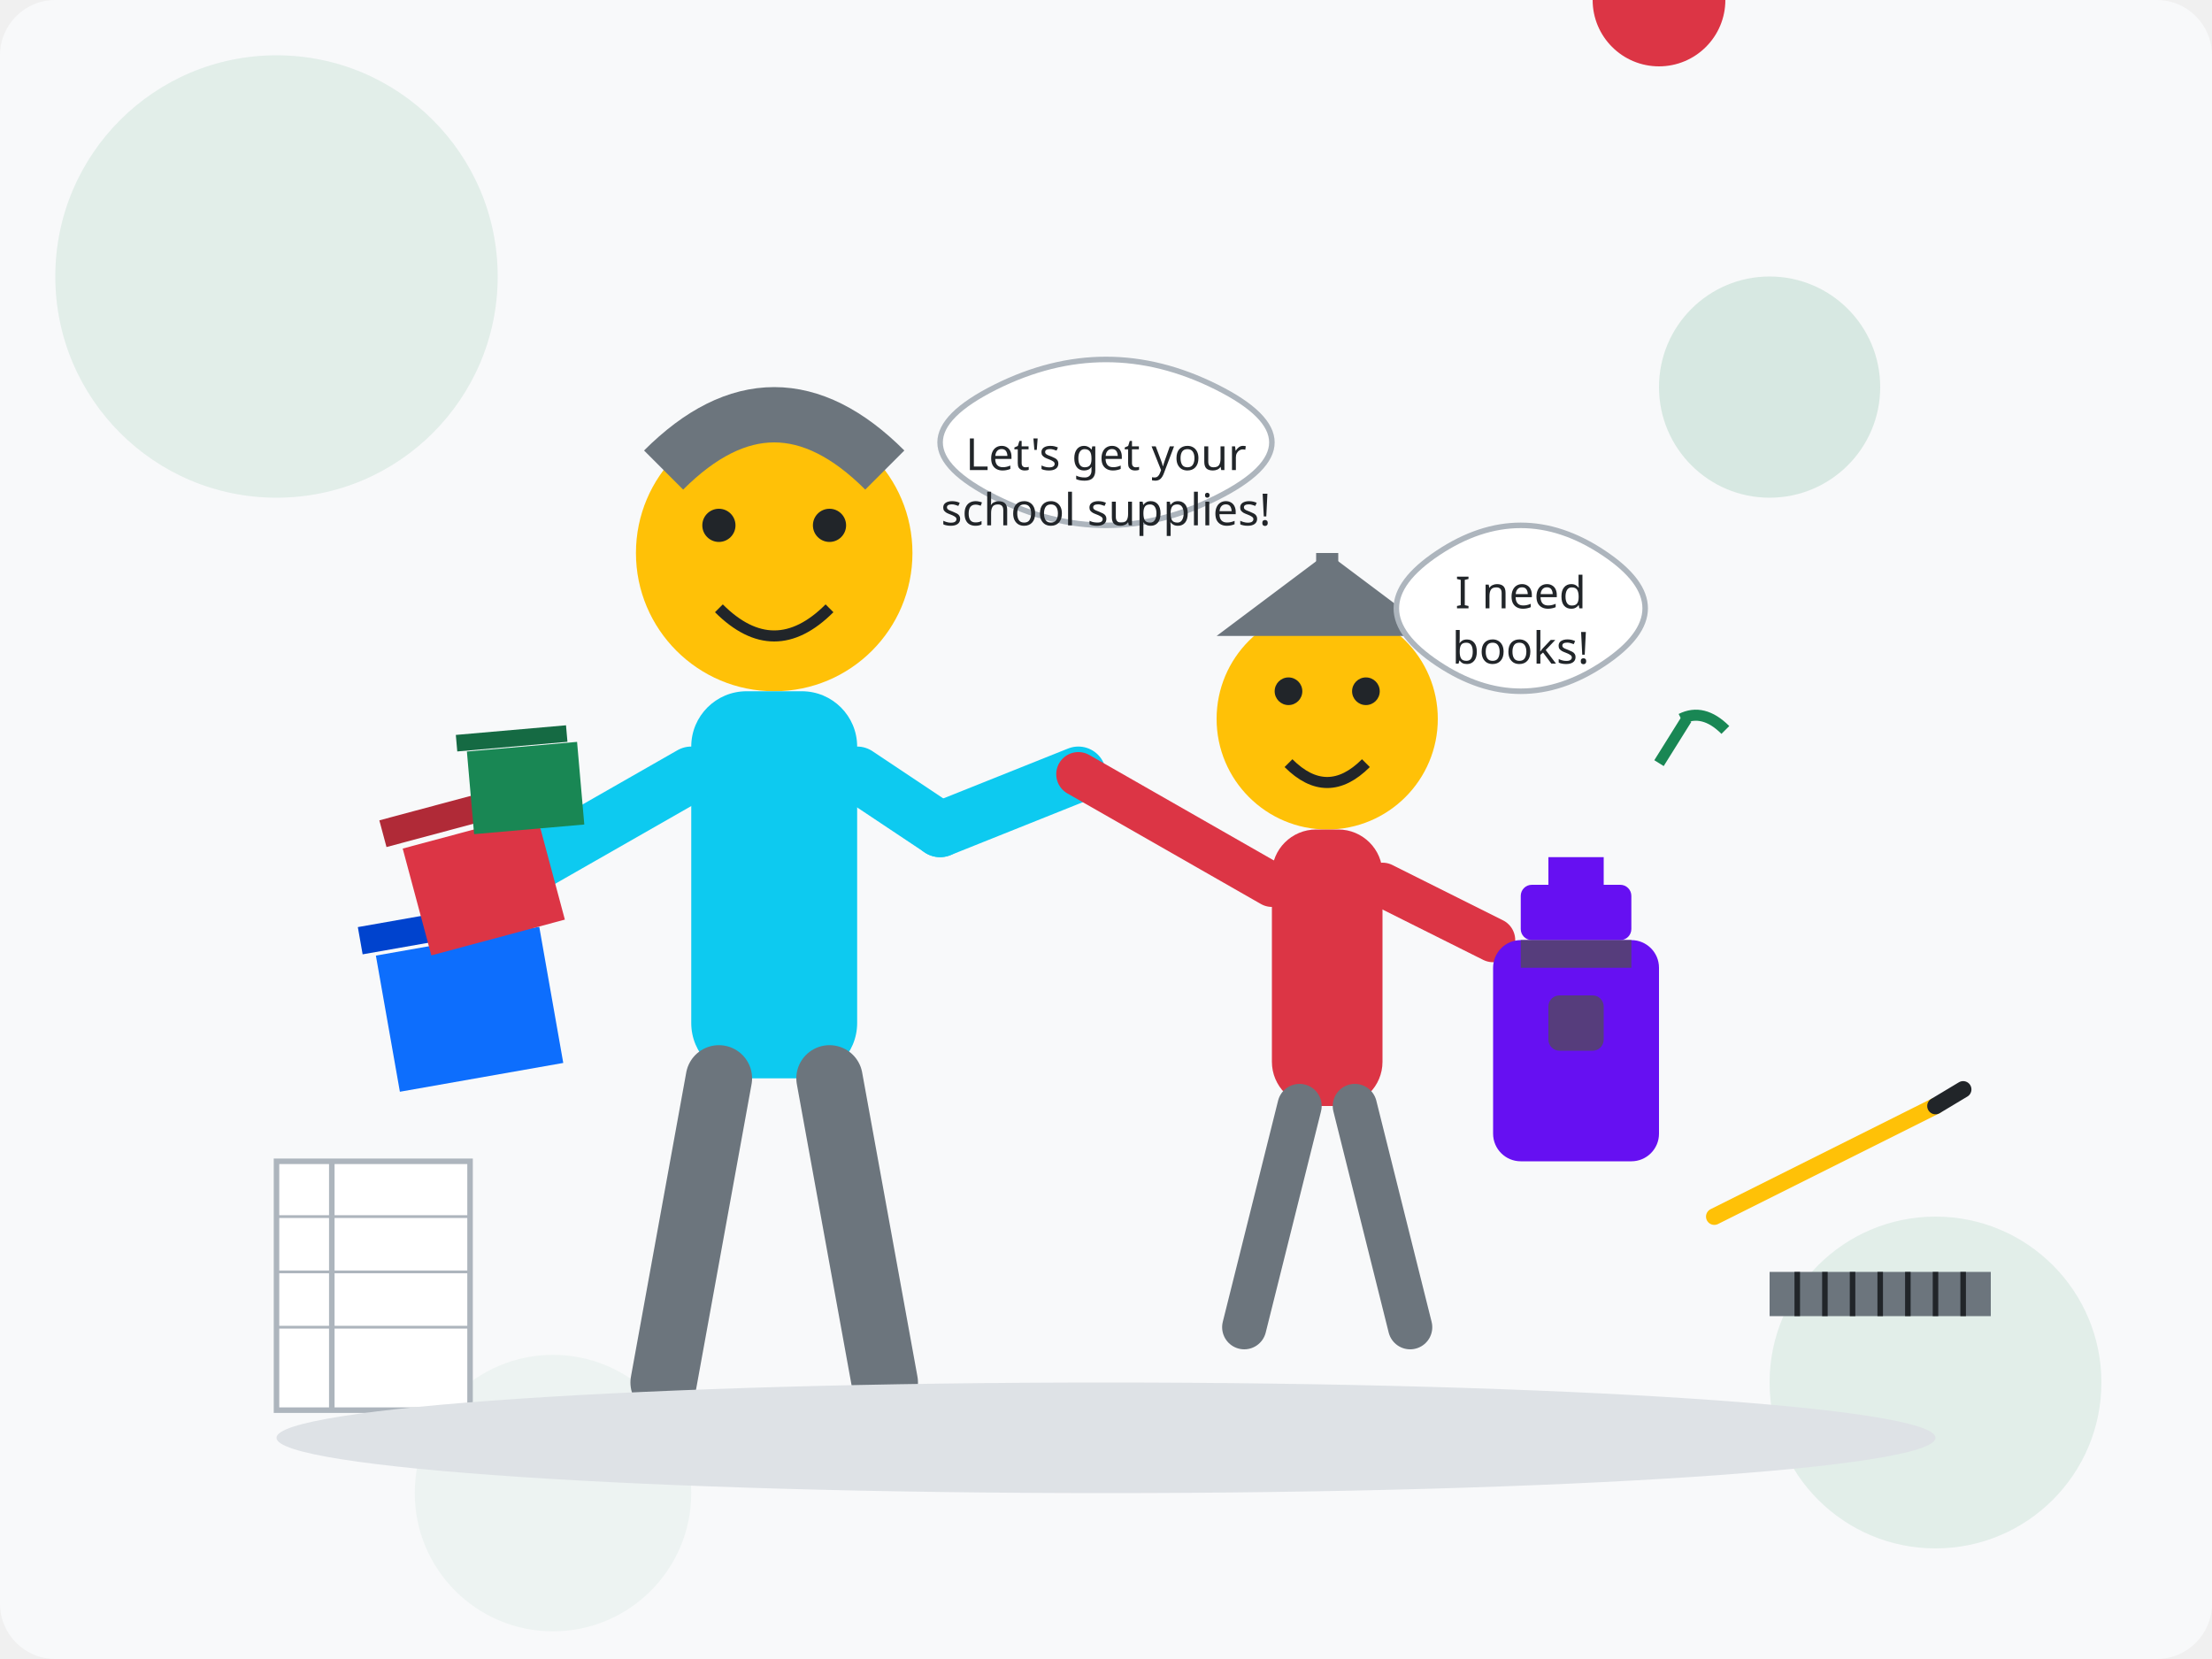
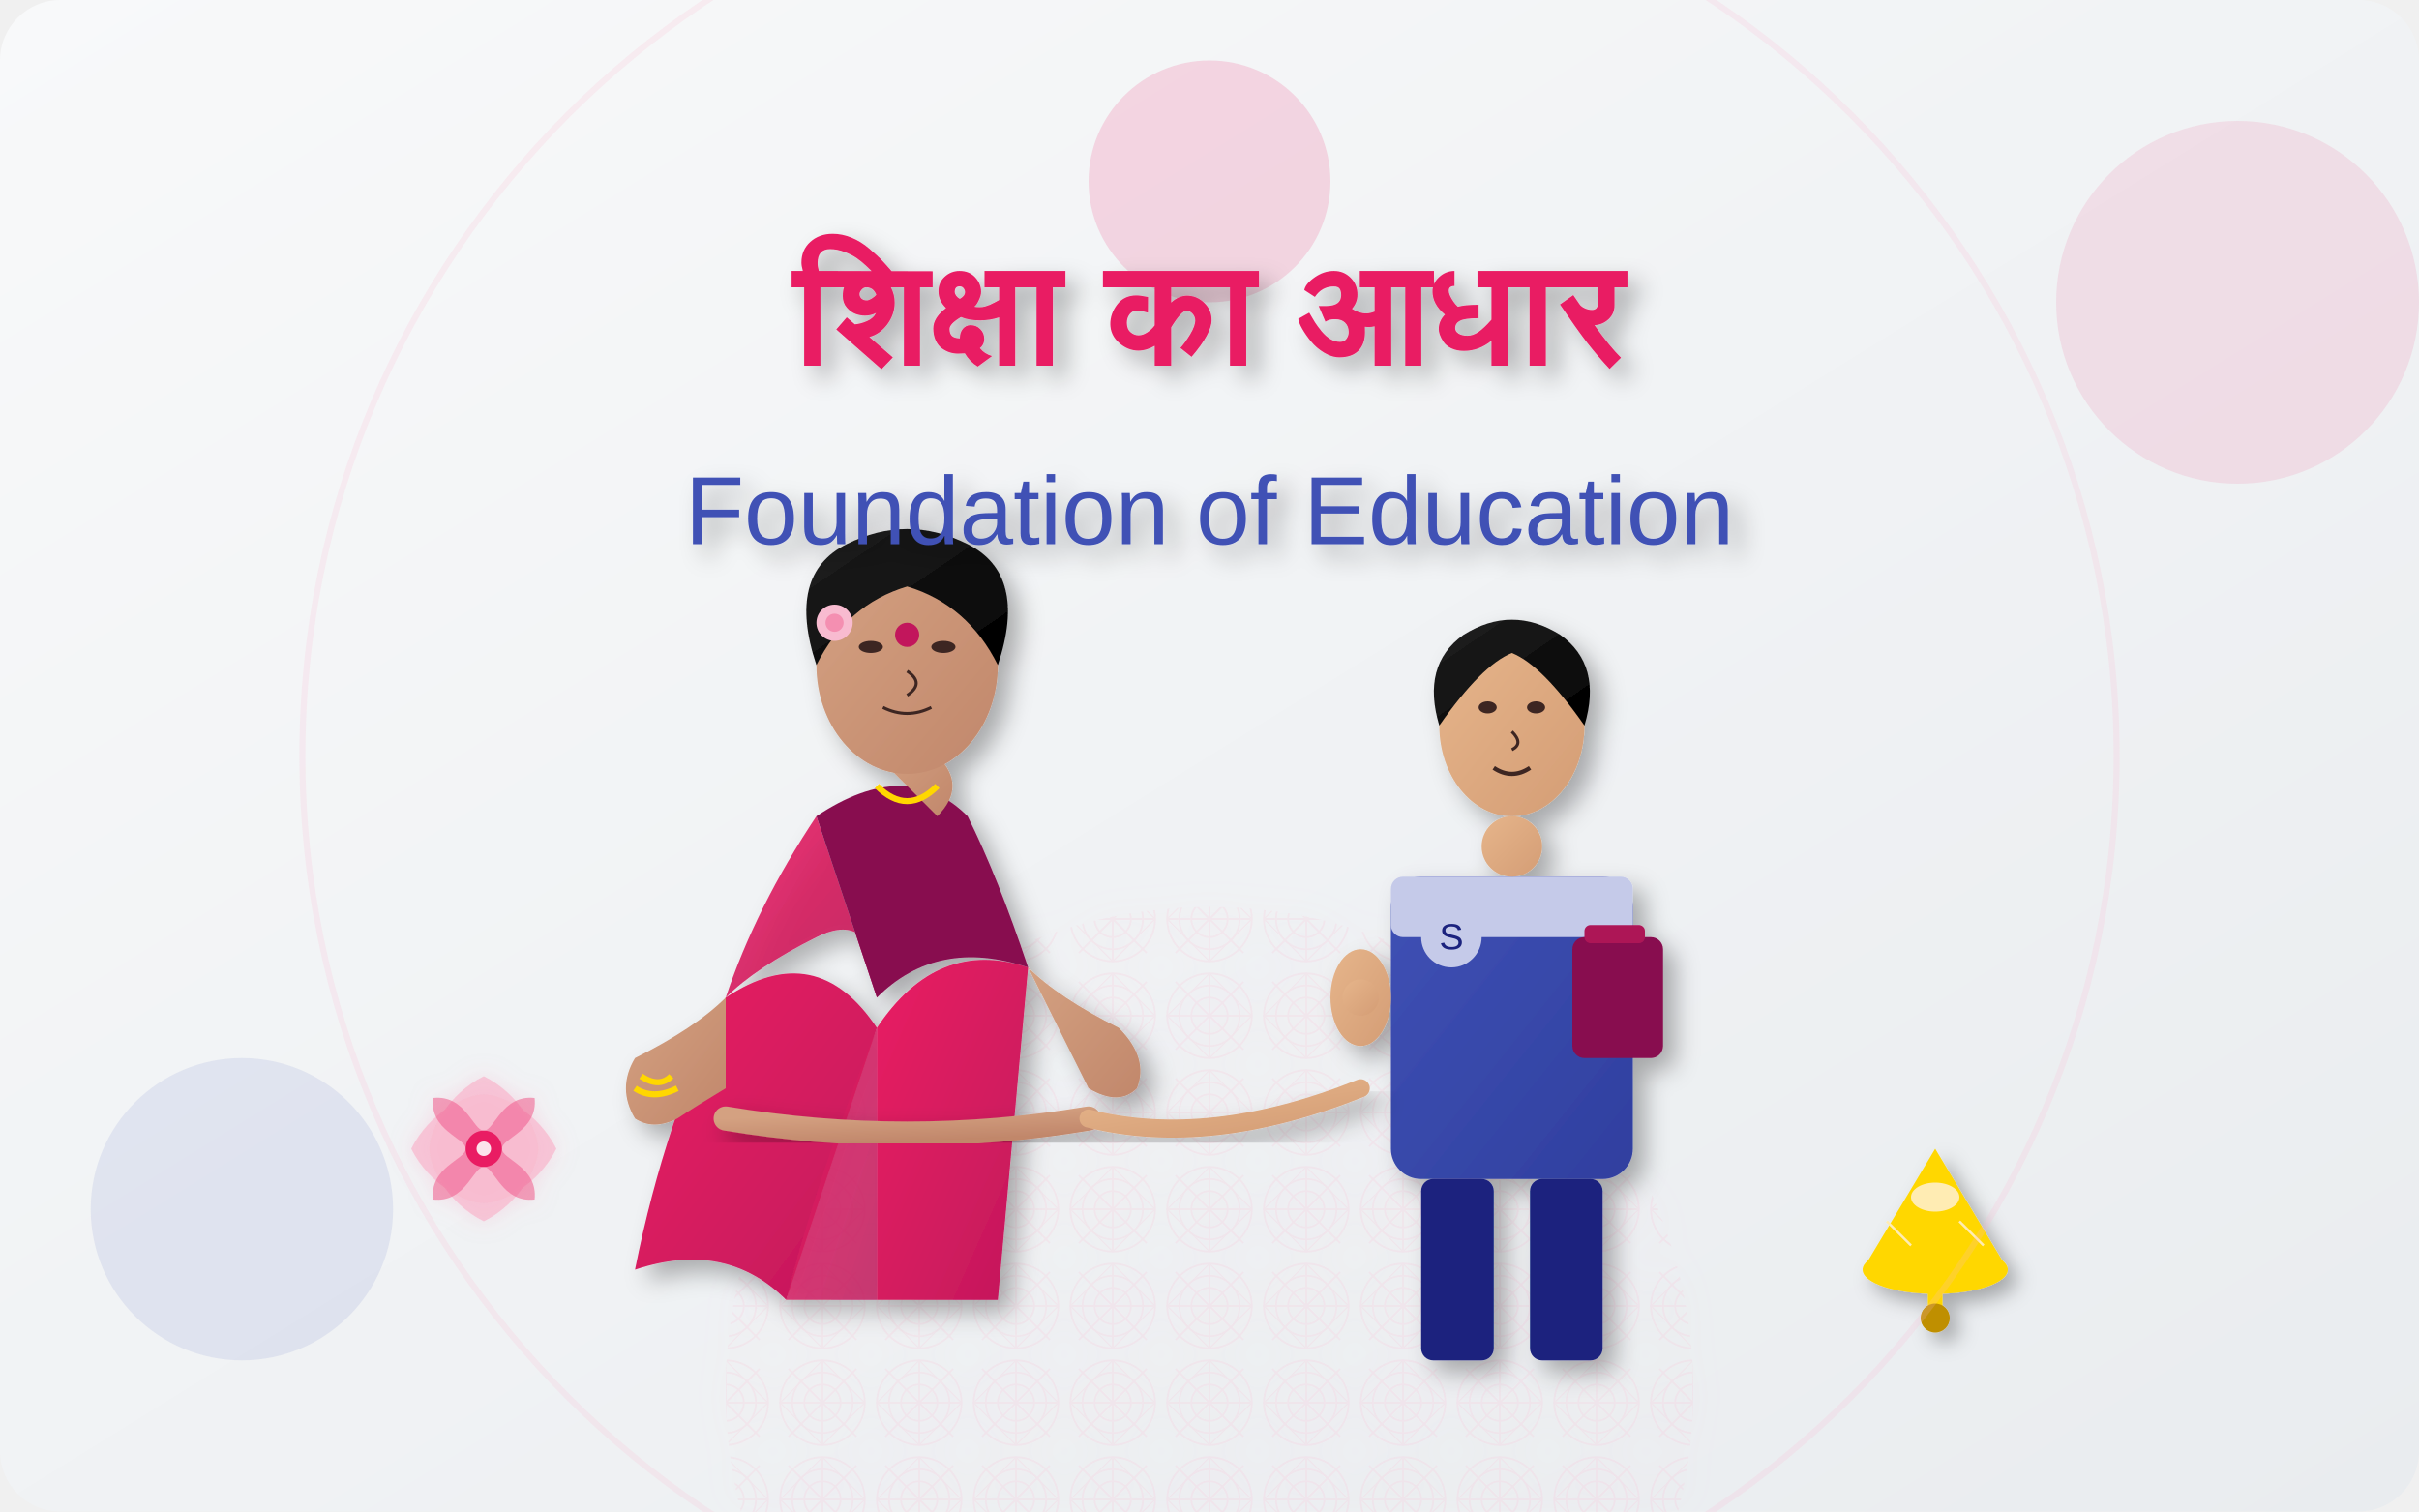
- <svg xmlns="http://www.w3.org/2000/svg" viewBox="0 0 400 300" width="400" height="300">
-   <rect x="0" y="0" width="400" height="300" fill="#f8f9fa" rx="10" ry="10" />
-   <circle cx="50" cy="50" r="40" fill="#198754" opacity="0.1" />
-   <circle cx="350" cy="250" r="30" fill="#198754" opacity="0.1" />
-   <circle cx="320" cy="70" r="20" fill="#198754" opacity="0.15" />
-   <circle cx="100" cy="270" r="25" fill="#198754" opacity="0.05" />
-   <g id="parent">
-     <circle cx="140" cy="100" r="25" fill="#ffc107" />
-     <path d="M120,85 Q140,65 160,85" stroke="#6c757d" stroke-width="10" fill="none" />
-     <rect x="125" y="125" width="30" height="70" rx="10" fill="#0dcaf0" />
-     <line x1="125" y1="140" x2="90" y2="160" stroke="#0dcaf0" stroke-width="10" stroke-linecap="round" />
-     <line x1="155" y1="140" x2="170" y2="150" stroke="#0dcaf0" stroke-width="10" stroke-linecap="round" />
-     <line x1="170" y1="150" x2="195" y2="140" stroke="#0dcaf0" stroke-width="10" stroke-linecap="round" />
-     <line x1="130" y1="195" x2="120" y2="250" stroke="#6c757d" stroke-width="12" stroke-linecap="round" />
-     <line x1="150" y1="195" x2="160" y2="250" stroke="#6c757d" stroke-width="12" stroke-linecap="round" />
-     <circle cx="130" cy="95" r="3" fill="#212529" />
-     <circle cx="150" cy="95" r="3" fill="#212529" />
-     <path d="M130,110 Q140,120 150,110" stroke="#212529" stroke-width="2" fill="none" />
+ <svg xmlns="http://www.w3.org/2000/svg" viewBox="0 0 400 250" width="400" height="250">
+   <defs>
+     <linearGradient id="backgroundGradient" x1="0%" y1="0%" x2="100%" y2="100%">
+       <stop offset="0%" stop-color="#f8f9fa" />
+       <stop offset="100%" stop-color="#e9ecef" />
+     </linearGradient>
+     <linearGradient id="skinToneParent" x1="0%" y1="0%" x2="100%" y2="100%">
+       <stop offset="0%" stop-color="#d4a181" />
+       <stop offset="100%" stop-color="#c1876b" />
+     </linearGradient>
+     <linearGradient id="skinToneChild" x1="0%" y1="0%" x2="100%" y2="100%">
+       <stop offset="0%" stop-color="#e6b58b" />
+       <stop offset="100%" stop-color="#d49d75" />
+     </linearGradient>
+     <linearGradient id="sareeGradient" x1="0%" y1="0%" x2="100%" y2="100%">
+       <stop offset="0%" stop-color="#e91e63" />
+       <stop offset="100%" stop-color="#c2185b" />
+     </linearGradient>
+     <linearGradient id="uniformGradient" x1="0%" y1="0%" x2="100%" y2="100%">
+       <stop offset="0%" stop-color="#3f51b5" />
+       <stop offset="100%" stop-color="#303f9f" />
+     </linearGradient>
+     <linearGradient id="hairGradient" x1="0%" y1="0%" x2="100%" y2="100%">
+       <stop offset="0%" stop-color="#212121" />
+       <stop offset="100%" stop-color="#000000" />
+     </linearGradient>
+     <pattern id="rangoli" patternUnits="userSpaceOnUse" width="80" height="80" patternTransform="scale(0.2)">
+       <circle cx="40" cy="40" r="35" fill="none" stroke="#f8bbd0" stroke-width="1.5" />
+       <circle cx="40" cy="40" r="25" fill="none" stroke="#f8bbd0" stroke-width="1.5" />
+       <circle cx="40" cy="40" r="15" fill="none" stroke="#f8bbd0" stroke-width="1.5" />
+       <path d="M40,5 L40,75 M5,40 L75,40 M12,12 L68,68 M12,68 L68,12" stroke="#f8bbd0" stroke-width="1.5" fill="none" />
+       <path d="M40,5 Q55,20 75,40 Q60,55 40,75 Q25,60 5,40 Q20,25 40,5 Z" fill="none" stroke="#f8bbd0" stroke-width="1" />
+     </pattern>
+     <filter id="dropShadow" x="-20%" y="-20%" width="140%" height="140%">
+       <feGaussianBlur in="SourceAlpha" stdDeviation="2" />
+       <feOffset dx="2" dy="2" result="offsetblur" />
+       <feComponentTransfer>
+         <feFuncA type="linear" slope="0.3" />
+       </feComponentTransfer>
+       <feMerge>
+         <feMergeNode />
+         <feMergeNode in="SourceGraphic" />
+       </feMerge>
+     </filter>
+     <filter id="glow" x="-20%" y="-20%" width="140%" height="140%">
+       <feGaussianBlur in="SourceAlpha" stdDeviation="3" result="blur" />
+       <feFlood flood-color="#f8bbd0" flood-opacity="0.5" result="floodColor" />
+       <feComposite in="floodColor" in2="blur" operator="in" result="coloredBlur" />
+       <feMerge>
+         <feMergeNode in="coloredBlur" />
+         <feMergeNode in="SourceGraphic" />
+       </feMerge>
+     </filter>
+   </defs>
+   <rect x="0" y="0" width="400" height="250" fill="url(#backgroundGradient)" rx="10" ry="10" />
+   <circle cx="370" cy="50" r="30" fill="#e91e63" opacity="0.1">
+     <animate attributeName="r" values="30;33;30" dur="8s" repeatCount="indefinite" />
+     <animate attributeName="opacity" values="0.1;0.08;0.1" dur="8s" repeatCount="indefinite" />
+   </circle>
+   <circle cx="40" cy="200" r="25" fill="#3f51b5" opacity="0.1">
+     <animate attributeName="r" values="25;28;25" dur="8s" repeatCount="indefinite" begin="2s" />
+     <animate attributeName="opacity" values="0.1;0.08;0.1" dur="8s" repeatCount="indefinite" begin="2s" />
+   </circle>
+   <circle cx="200" cy="30" r="20" fill="#e91e63" opacity="0.15">
+     <animate attributeName="r" values="20;23;20" dur="8s" repeatCount="indefinite" begin="4s" />
+     <animate attributeName="opacity" values="0.15;0.12;0.15" dur="8s" repeatCount="indefinite" begin="4s" />
+   </circle>
+   <circle cx="200" cy="230" r="80" fill="url(#rangoli)" opacity="0.2" filter="url(#glow)" />
+   <g transform="translate(150, 125)" filter="url(#dropShadow)">
+     <path d="M-30,40 Q-15,30 -5,45 L-20,90 Q-30,80 -45,85 Q-40,60 -30,40 Z" fill="url(#sareeGradient)" />
+     <path d="M-5,45 L-5,90 L-20,90 Q-15,70 -5,45 Z" fill="url(#sareeGradient)" opacity="0.8" />
+     <path d="M-5,45 Q5,30 20,35 L15,90 L-5,90 Z" fill="url(#sareeGradient)" />
+     <path d="M-15,10 Q-25,25 -30,40 Q-25,35 -15,30 Q-5,25 -5,40 L-15,10 Z" fill="url(#sareeGradient)" opacity="0.9" />
+     <path d="M-15,10 L-5,40 Q5,30 20,35 Q15,20 10,10 Q0,0 -15,10 Z" fill="#880e4f" />
+     <path d="M-5,0 Q0,-5 5,0 Q10,5 5,10 Q0,5 -5,0 Z" fill="url(#skinToneParent)" />
+     <ellipse cx="0" cy="-15" rx="15" ry="18" fill="url(#skinToneParent)" />
+     <path d="M-15,-15 Q-20,-30 -10,-35 Q0,-40 10,-35 Q20,-30 15,-15 Q10,-25 0,-28 Q-10,-25 -15,-15 Z" fill="url(#hairGradient)" />
+     <circle cx="0" cy="-20" r="2" fill="#c2185b" />
+     <ellipse cx="-6" cy="-18" rx="2" ry="1" fill="#3e2723" />
+     <ellipse cx="6" cy="-18" rx="2" ry="1" fill="#3e2723" />
+     <path d="M0,-14 Q3,-12 0,-10" fill="none" stroke="#3e2723" stroke-width="0.5" />
+     <path d="M-4,-8 Q0,-6 4,-8" fill="none" stroke="#3e2723" stroke-width="0.5" />
+     <path d="M-30,40 Q-35,45 -45,50 Q-48,55 -45,60 Q-42,62 -38,60 Q-35,58 -30,55 Z" fill="url(#skinToneParent)" />
+     <path d="M20,35 Q25,40 35,45 Q40,50 38,55 Q35,58 30,55 Z" fill="url(#skinToneParent)" />
+     <path d="M-45,55 Q-42,57 -38,55" fill="none" stroke="#ffd700" stroke-width="1" />
+     <path d="M-44,53 Q-41,55 -39,53" fill="none" stroke="#ffd700" stroke-width="1" />
+     <path d="M-5,5 Q0,10 5,5" fill="none" stroke="#ffd700" stroke-width="1" />
+     <circle cx="-12" cy="-22" r="3" fill="#f8bbd0" />
+     <circle cx="-12" cy="-22" r="1.5" fill="#f48fb1" />
  </g>
-   <g id="child">
-     <circle cx="240" cy="130" r="20" fill="#ffc107" />
-     <rect x="230" y="150" width="20" height="50" rx="8" fill="#dc3545" />
-     <line x1="230" y1="160" x2="195" y2="140" stroke="#dc3545" stroke-width="8" stroke-linecap="round" />
-     <line x1="250" y1="160" x2="270" y2="170" stroke="#dc3545" stroke-width="8" stroke-linecap="round" />
-     <line x1="235" y1="200" x2="225" y2="240" stroke="#6c757d" stroke-width="8" stroke-linecap="round" />
-     <line x1="245" y1="200" x2="255" y2="240" stroke="#6c757d" stroke-width="8" stroke-linecap="round" />
-     <circle cx="233" cy="125" r="2.5" fill="#212529" />
-     <circle cx="247" cy="125" r="2.5" fill="#212529" />
-     <path d="M233,138 Q240,145 247,138" stroke="#212529" stroke-width="2" fill="none" />
-     <path d="M220,115 L260,115 L240,100 Z" fill="#6c757d" />
-     <rect x="238" y="100" width="4" height="5" fill="#6c757d" />
+   <g transform="translate(250, 135)" filter="url(#dropShadow)">
+     <rect x="-20" y="10" width="40" height="50" rx="5" ry="5" fill="url(#uniformGradient)" />
+     <rect x="-20" y="10" width="40" height="10" rx="2" ry="2" fill="#c5cae9" />
+     <rect x="-15" y="60" width="12" height="30" rx="2" ry="2" fill="#1a237e" />
+     <rect x="3" y="60" width="12" height="30" rx="2" ry="2" fill="#1a237e" />
+     <rect x="10" y="20" width="15" height="20" rx="2" ry="2" fill="#880e4f" />
+     <rect x="12" y="18" width="10" height="3" rx="1" ry="1" fill="#ad1457" />
+     <ellipse cx="-25" cy="30" rx="5" ry="8" fill="url(#skinToneChild)" />
+     <ellipse cx="-25" cy="30" rx="3" ry="3" fill="url(#skinToneChild)" />
+     <rect x="-5" y="0" width="10" height="10" rx="5" ry="5" fill="url(#skinToneChild)" />
+     <ellipse cx="0" cy="-15" rx="12" ry="15" fill="url(#skinToneChild)" />
+     <path d="M-12,-15 Q-15,-25 -8,-30 Q0,-35 8,-30 Q15,-25 12,-15 Q5,-25 0,-27 Q-5,-25 -12,-15 Z" fill="url(#hairGradient)" />
+     <ellipse cx="-4" cy="-18" rx="1.5" ry="1" fill="#3e2723" />
+     <ellipse cx="4" cy="-18" rx="1.5" ry="1" fill="#3e2723" />
+     <path d="M0,-14 Q2,-12 0,-11" fill="none" stroke="#3e2723" stroke-width="0.5" />
+     <path d="M-3,-8 Q0,-6 3,-8" fill="none" stroke="#3e2723" stroke-width="0.7" />
+     <circle cx="-10" cy="20" r="5" fill="#c5cae9" />
+     <text x="-10" y="22" font-family="Arial" font-size="6" text-anchor="middle" fill="#1a237e">S</text>
  </g>
-   <g id="backpack">
-     <rect x="270" y="170" width="30" height="40" rx="5" fill="#6610f2" />
-     <rect x="275" y="160" width="20" height="10" rx="2" fill="#6610f2" />
-     <rect x="280" y="155" width="10" height="5" fill="#6610f2" />
-     <rect x="275" y="170" width="20" height="5" fill="#563d7c" />
-     <rect x="280" y="180" width="10" height="10" rx="2" fill="#563d7c" />
+   <g filter="url(#dropShadow)">
+     <path d="M120,185 Q150,190 180,185" fill="none" stroke="url(#skinToneParent)" stroke-width="4" stroke-linecap="round" />
+     <path d="M180,185 Q200,190 225,180" fill="none" stroke="url(#skinToneChild)" stroke-width="3" stroke-linecap="round" />
  </g>
-   <g id="books">
-     <rect x="70" y="170" width="30" height="25" fill="#0d6efd" transform="rotate(-10, 85, 183)" />
-     <rect x="65" y="165" width="30" height="5" fill="#0043ce" transform="rotate(-10, 80, 168)" />
-     <rect x="75" y="150" width="25" height="20" fill="#dc3545" transform="rotate(-15, 87, 160)" />
-     <rect x="70" y="145" width="25" height="5" fill="#b02a37" transform="rotate(-15, 82, 152)" />
-     <rect x="85" y="135" width="20" height="15" fill="#198754" transform="rotate(-5, 95, 142)" />
-     <rect x="83" y="132" width="20" height="3" fill="#156a43" transform="rotate(-5, 93, 139)" />
+   <g transform="translate(80, 190) scale(0.6)" filter="url(#glow)">
+     <path d="M0,-20 C10,-15 15,-5 15,0 C15,5 10,15 0,20 C-10,15 -15,5 -15,0 C-15,-5 -10,-15 0,-20 Z" fill="#f8bbd0" opacity="0.8" />
+     <path d="M-20,0 C-15,-10 -5,-15 0,-15 C5,-15 15,-10 20,0 C15,10 5,15 0,15 C-5,15 -15,10 -20,0 Z" fill="#f8bbd0" opacity="0.8" />
+     <path d="M-14,-14 C-5,-15 -3,-5 0,-5 C3,-5 5,-15 14,-14 C15,-5 5,-3 5,0 C5,3 15,5 14,14 C5,15 3,5 0,5 C-3,5 -5,15 -14,14 C-15,5 -5,3 -5,0 C-5,-3 -15,-5 -14,-14 Z" fill="#f06292" opacity="0.6" />
+     <circle cx="0" cy="0" r="5" fill="#e91e63" />
+     <circle cx="0" cy="0" r="2" fill="#fce4ec" />
  </g>
-   <line x1="310" y1="220" x2="350" y2="200" stroke="#ffc107" stroke-width="3" stroke-linecap="round" />
-   <line x1="350" y1="200" x2="355" y2="197" stroke="#212529" stroke-width="3" stroke-linecap="round" />
-   <rect x="320" y="230" width="40" height="8" fill="#6c757d" />
-   <line x1="325" y1="230" x2="325" y2="238" stroke="#212529" stroke-width="1" />
-   <line x1="330" y1="230" x2="330" y2="238" stroke="#212529" stroke-width="1" />
-   <line x1="335" y1="230" x2="335" y2="238" stroke="#212529" stroke-width="1" />
-   <line x1="340" y1="230" x2="340" y2="238" stroke="#212529" stroke-width="1" />
-   <line x1="345" y1="230" x2="345" y2="238" stroke="#212529" stroke-width="1" />
-   <line x1="350" y1="230" x2="350" y2="238" stroke="#212529" stroke-width="1" />
-   <line x1="355" y1="230" x2="355" y2="238" stroke="#212529" stroke-width="1" />
-   <rect x="50" y="210" width="35" height="45" fill="#ffffff" stroke="#adb5bd" stroke-width="1" />
-   <line x1="60" y1="210" x2="60" y2="255" stroke="#adb5bd" stroke-width="1" />
-   <line x1="50" y1="220" x2="85" y2="220" stroke="#adb5bd" stroke-width="0.5" />
-   <line x1="50" y1="230" x2="85" y2="230" stroke="#adb5bd" stroke-width="0.5" />
-   <line x1="50" y1="240" x2="85" y2="240" stroke="#adb5bd" stroke-width="0.5" />
-   <circle cx="300" y="150" r="12" fill="#dc3545" />
-   <line x1="300" y1="138" x2="305" y2="130" stroke="#198754" stroke-width="2" />
-   <path d="M304,130 Q308,128 312,132" stroke="#198754" stroke-width="2" fill="none" />
-   <g id="parent_speech">
-     <path d="M180,70 Q200,60 220,70 Q240,80 220,90 Q200,100 180,90 Q160,80 180,70 Z" fill="#ffffff" stroke="#adb5bd" stroke-width="1" />
-     <text x="200" y="85" font-family="'Poppins', sans-serif" font-size="8" text-anchor="middle" fill="#212529">Let's get your</text>
-     <text x="200" y="95" font-family="'Poppins', sans-serif" font-size="8" text-anchor="middle" fill="#212529">school supplies!</text>
+   <g transform="translate(320, 190) scale(0.8)" filter="url(#dropShadow)">
+     <path d="M0,0 L-15,25 L15,25 Z" fill="#ffd700" />
+     <ellipse cx="0" cy="25" rx="15" ry="5" fill="#ffd700" />
+     <ellipse cx="0" cy="10" rx="5" ry="3" fill="#ffecb3" />
+     <path d="M0,25 L0,35" fill="none" stroke="#ffd700" stroke-width="3" />
+     <circle cx="0" cy="35" r="3" fill="#bf8f00" />
+     <path d="M-10,15 L-5,20" fill="none" stroke="#ffecb3" stroke-width="0.5" />
+     <path d="M5,15 L10,20" fill="none" stroke="#ffecb3" stroke-width="0.5" />
  </g>
-   <g id="child_speech">
-     <path d="M260,100 Q275,90 290,100 Q305,110 290,120 Q275,130 260,120 Q245,110 260,100 Z" fill="#ffffff" stroke="#adb5bd" stroke-width="1" />
-     <text x="275" y="110" font-family="'Poppins', sans-serif" font-size="8" text-anchor="middle" fill="#212529">I need</text>
-     <text x="275" y="120" font-family="'Poppins', sans-serif" font-size="8" text-anchor="middle" fill="#212529">books!</text>
+   <g transform="translate(200, 60)" filter="url(#dropShadow)">
+     <text x="0" y="0" font-family="'Tiro Devanagari Hindi', Arial" font-size="24" font-weight="bold" text-anchor="middle" fill="#e91e63">शिक्षा का आधार</text>
+     <text x="0" y="30" font-family="'Poppins', Arial" font-size="16" font-weight="400" text-anchor="middle" fill="#3f51b5">Foundation of Education</text>
  </g>
-   <ellipse cx="200" cy="260" rx="150" ry="10" fill="#dee2e6" />
+   <circle cx="200" cy="125" r="150" stroke="#f8bbd0" stroke-width="1" fill="none" opacity="0.2">
+     <animate attributeName="opacity" values="0.2;0.1;0.2" dur="10s" repeatCount="indefinite" />
+     <animate attributeName="r" values="150;155;150" dur="15s" repeatCount="indefinite" />
+   </circle>
</svg>
